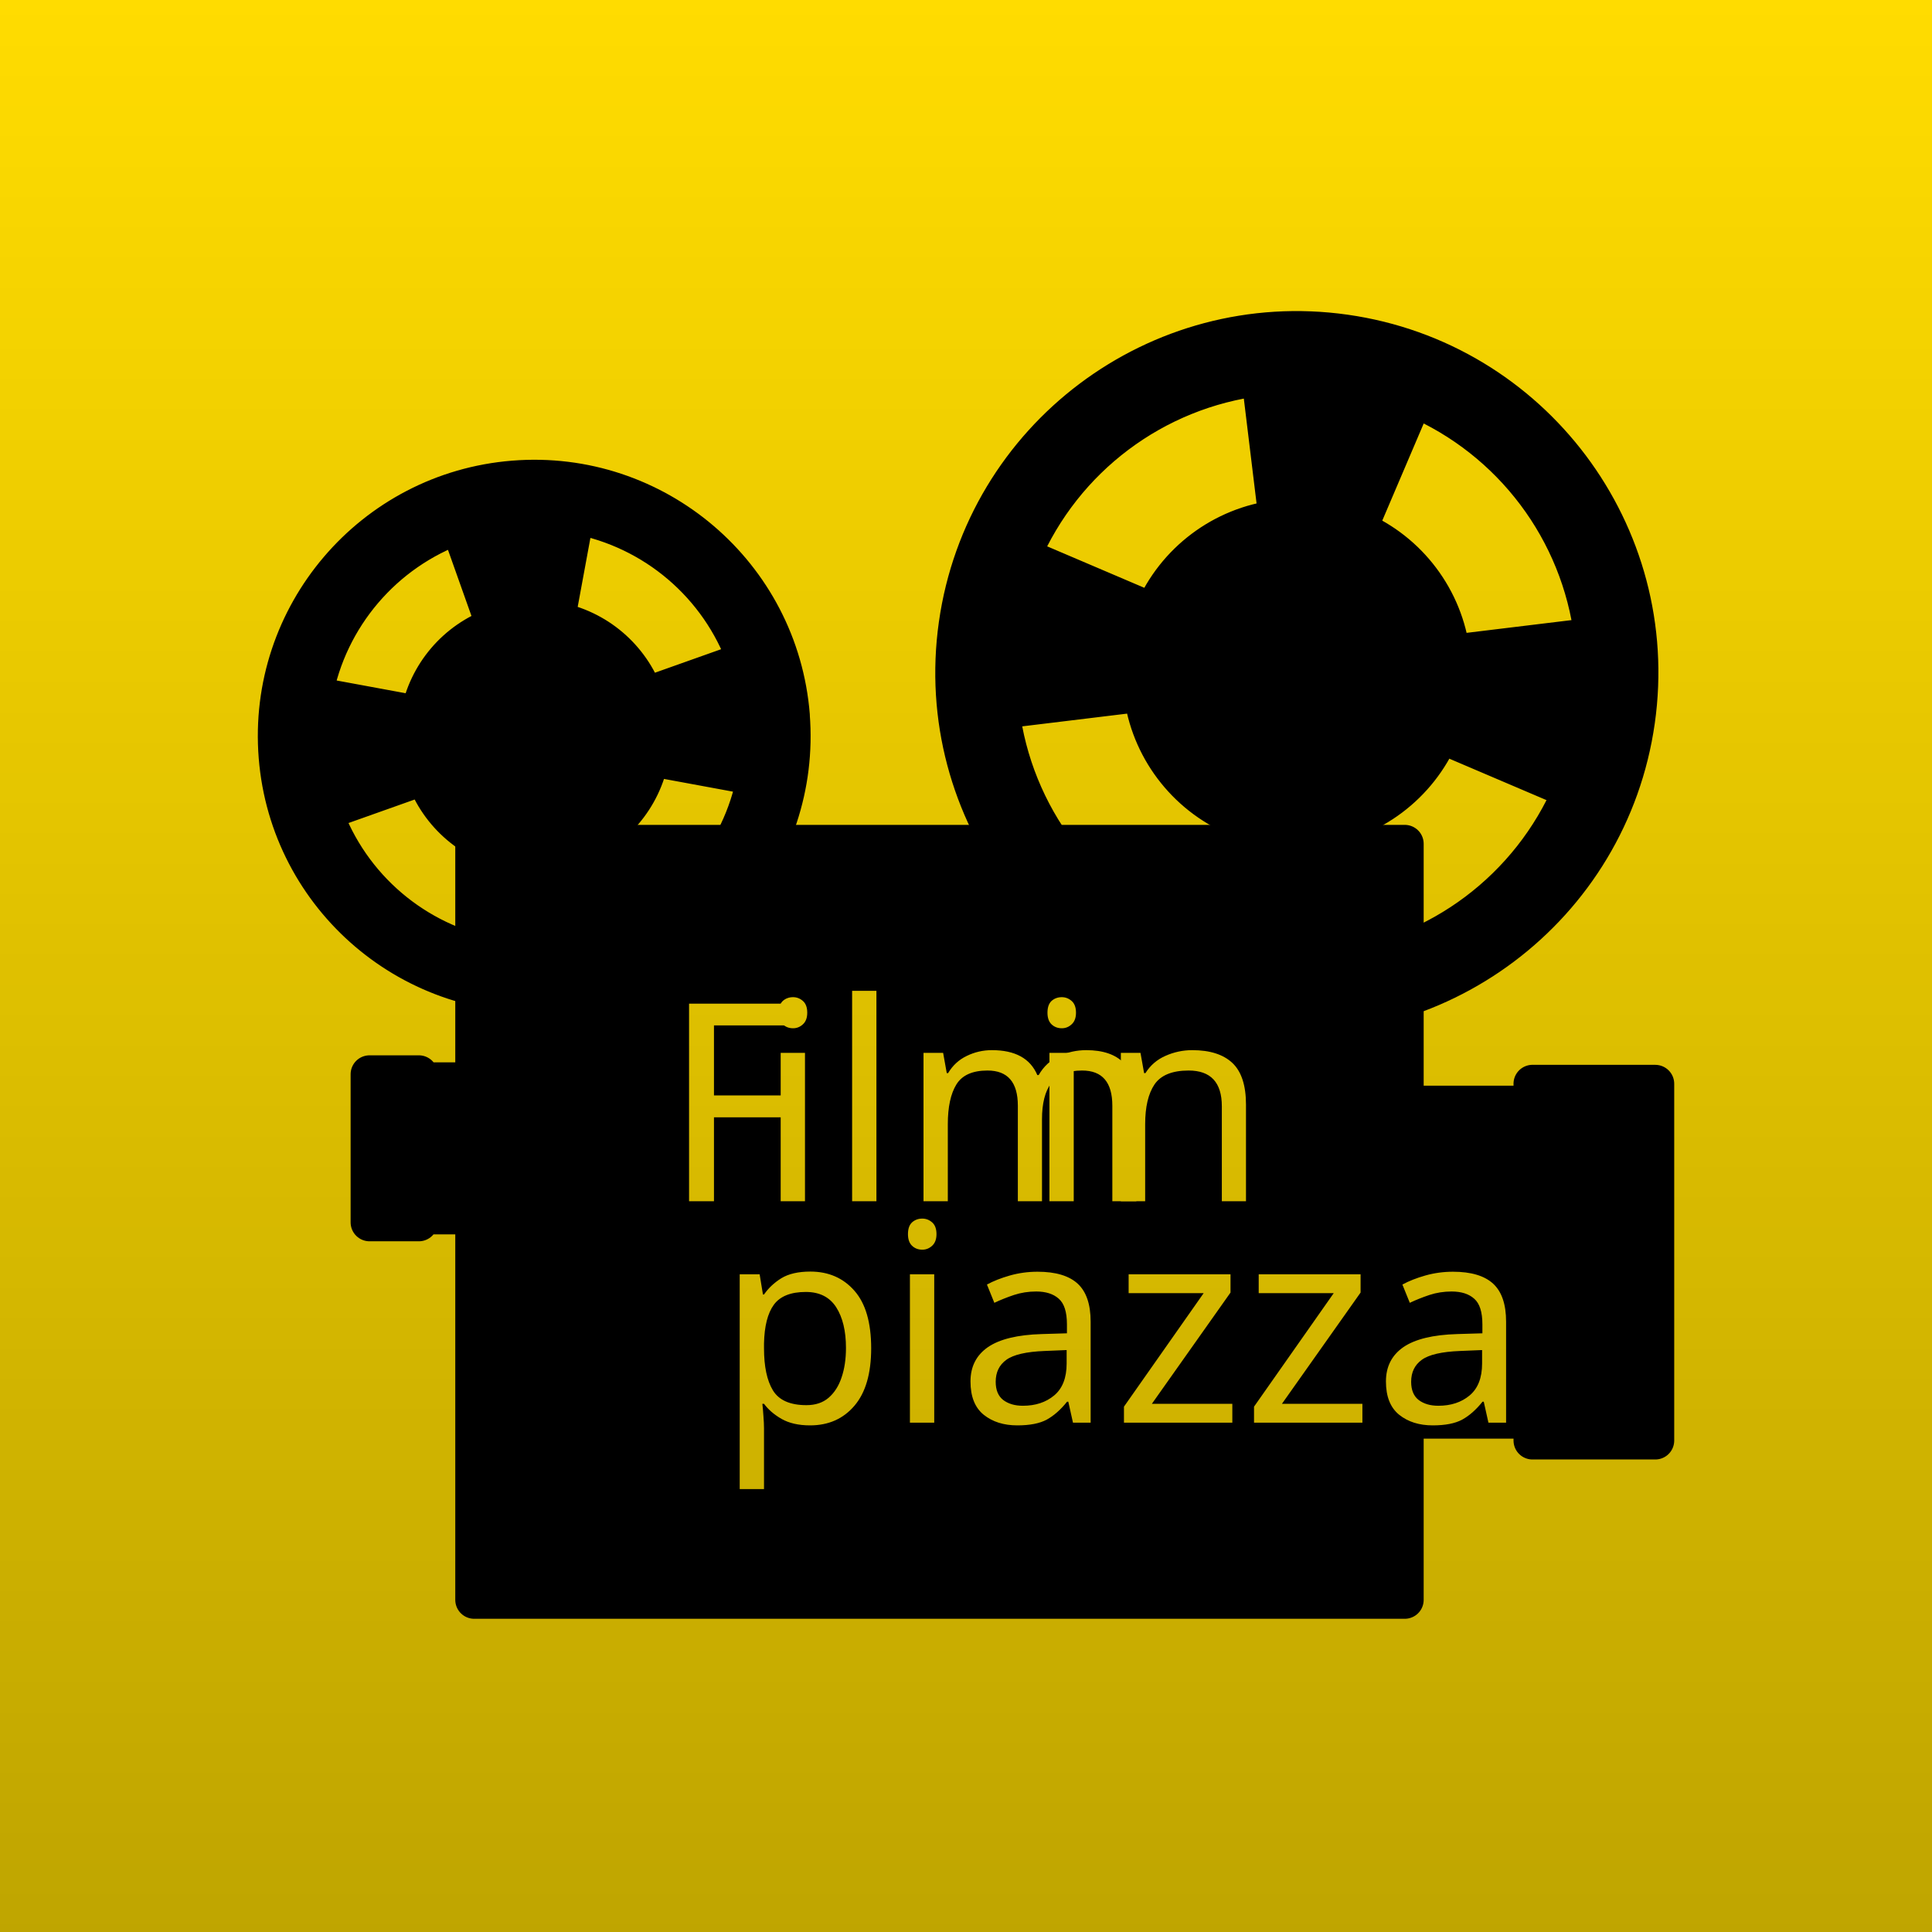
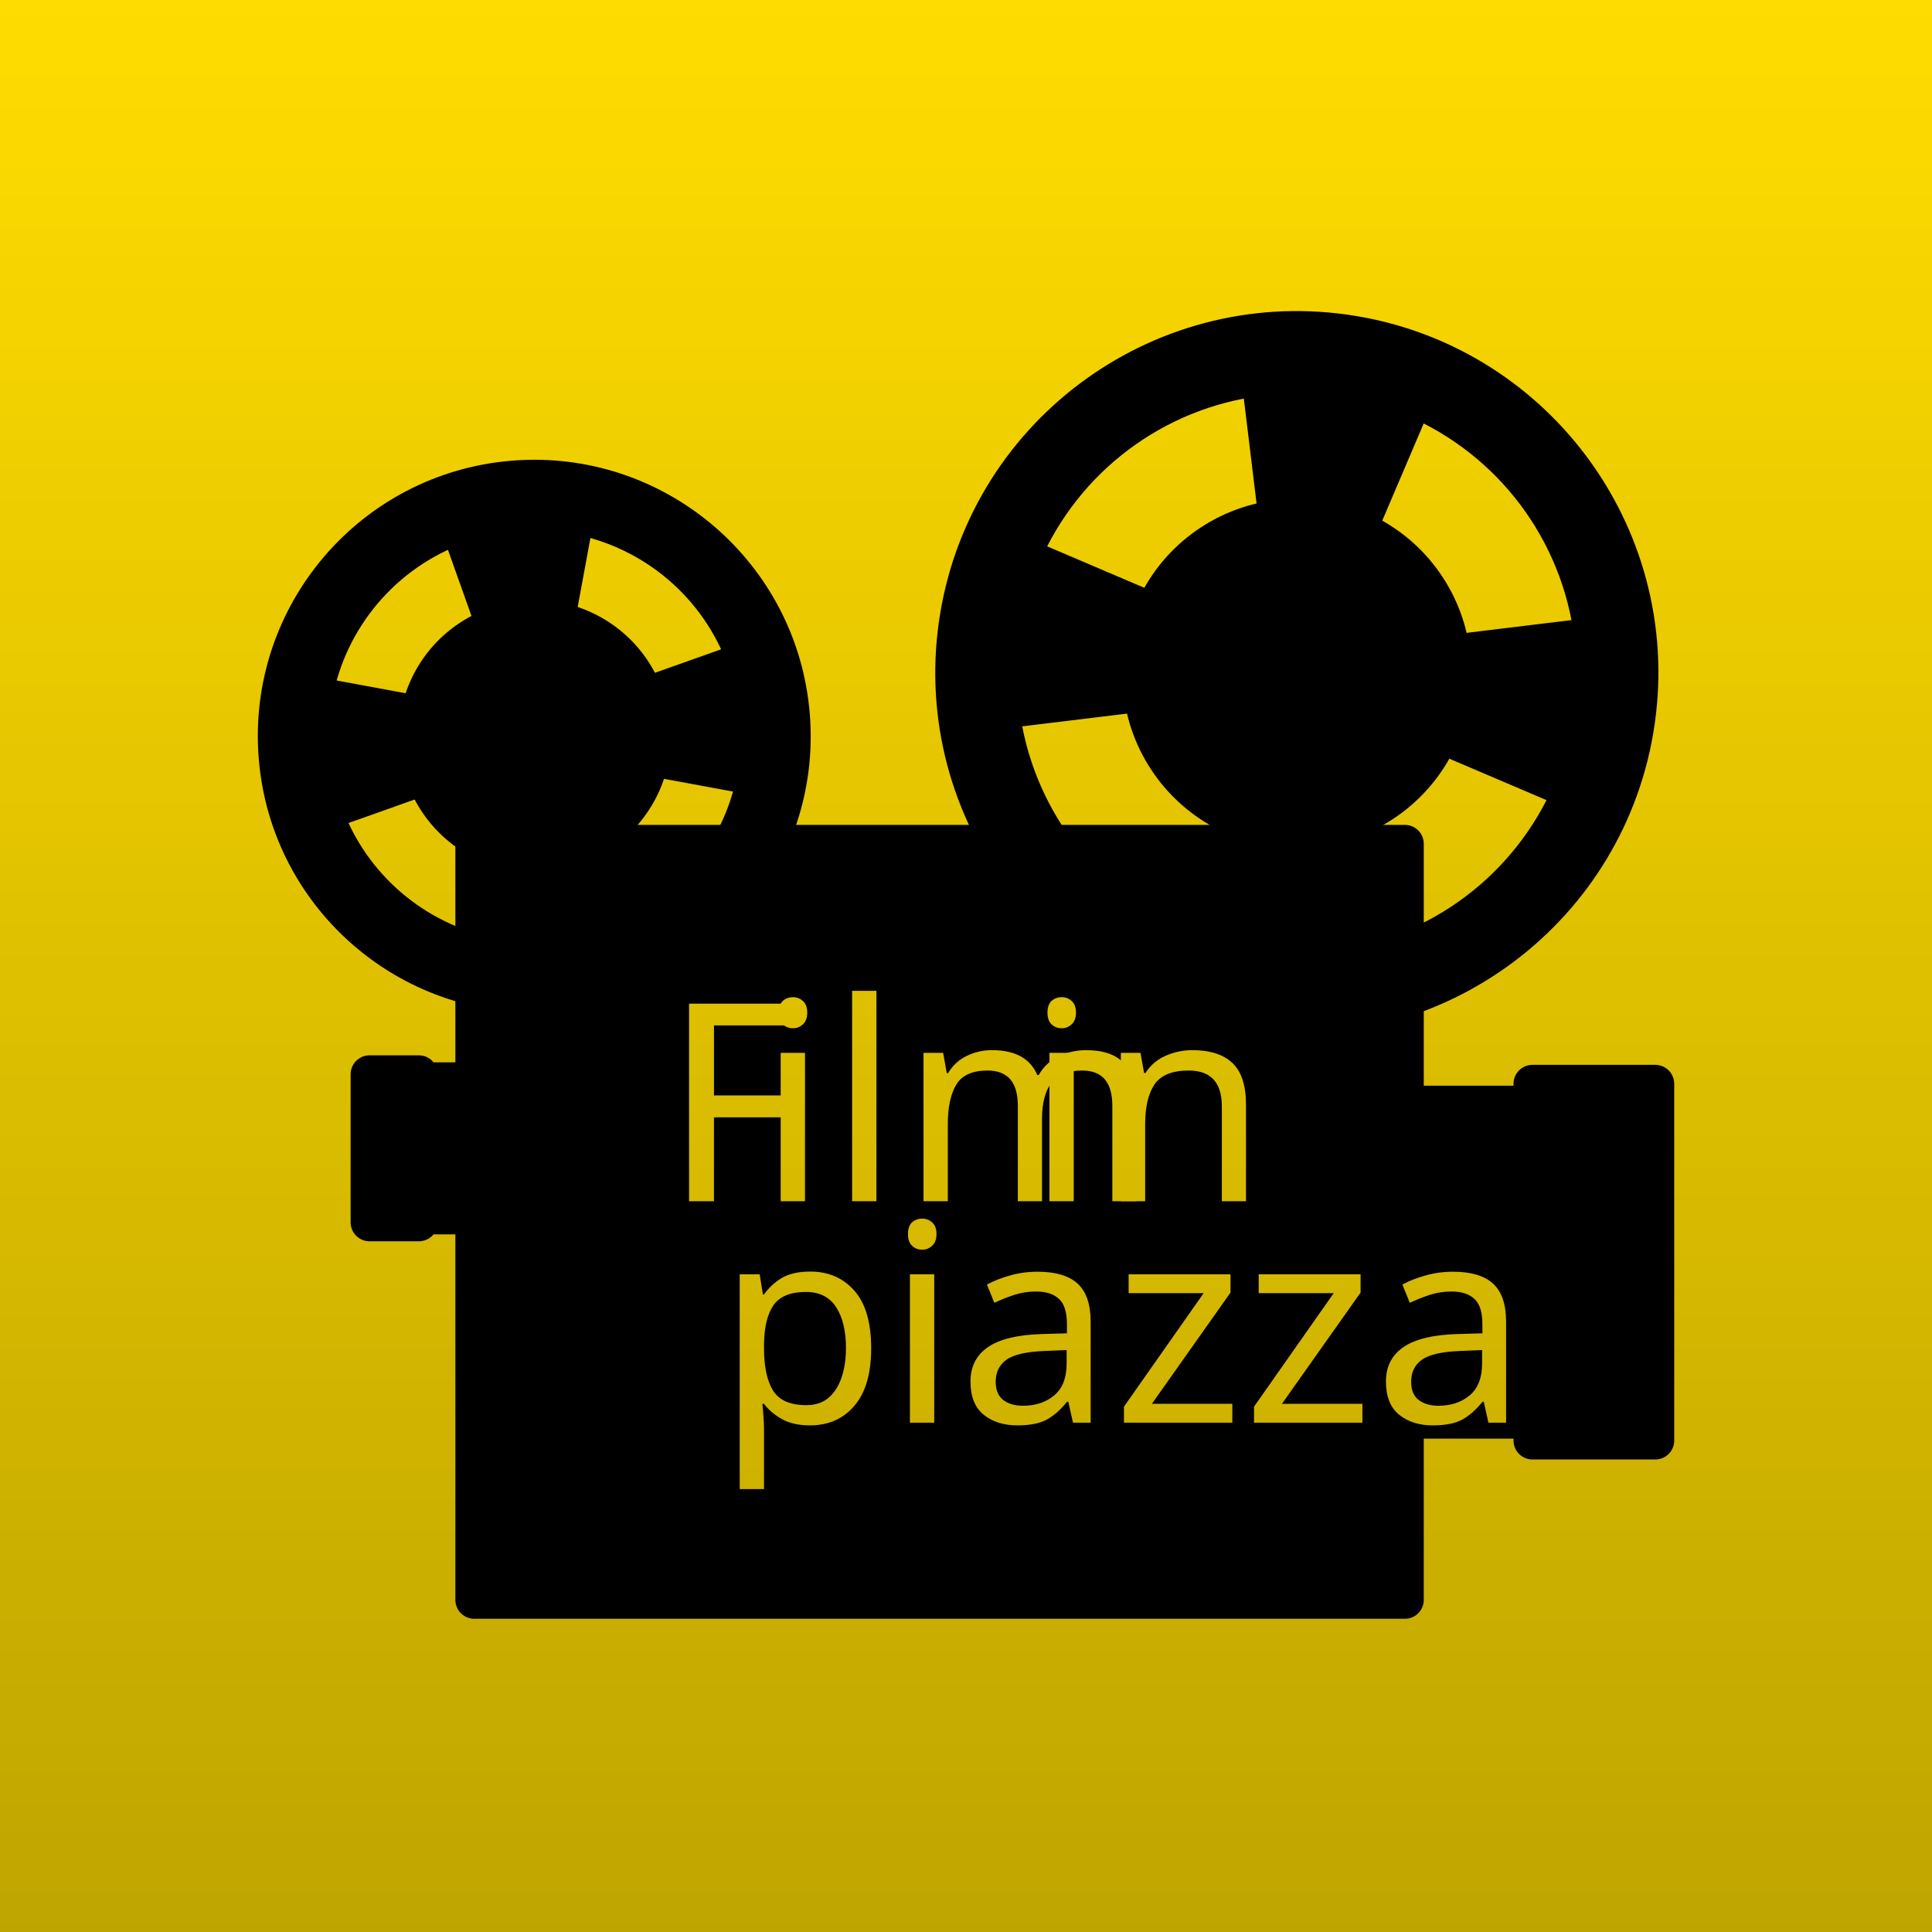
<svg xmlns="http://www.w3.org/2000/svg" width="100%" height="100%" viewBox="0 0 200 200" fill-rule="evenodd" stroke-linejoin="round">
-   <style>.B{fill:#ffdc00}.C{fill-rule:nonzero}.D{font-family:AtlanticCruise, Atlantic Cruise}.E{font-size:28.653px}.F{stroke-width:3.92}</style>
-   <path d="M0 0h200v200H0z" class="B" />
-   <path d="M150.222 67.682a16.13 16.13 0 0 0-9.66-12.852l5.813-13.628a30.98 30.98 0 0 1 18.555 24.693l-14.708 1.787zm-12.184 32.697L136.25 85.67a16.13 16.13 0 0 0 12.852-9.66l13.628 5.813a30.98 30.98 0 0 1-24.693 18.555m-10.1-15.822l-5.813 13.628a30.98 30.98 0 0 1-18.556-24.693l14.71-1.787c.69 5.683 4.393 10.608 9.66 12.852zm2.523-45.546l1.787 14.708c-5.683.69-10.608 4.393-12.852 9.66l-13.628-5.814a30.98 30.98 0 0 1 24.693-18.554m8.77-4.494c-19.382-2.75-37.345 10.747-40.096 30.13s10.747 37.345 30.13 40.096 37.345-10.747 40.096-30.13-10.747-37.345-30.13-40.096" class="C" />
-   <path d="M150.222 67.682a16.13 16.13 0 0 0-9.66-12.852l5.813-13.628a30.98 30.98 0 0 1 18.555 24.693l-14.708 1.787zm-12.184 32.697L136.25 85.67a16.13 16.13 0 0 0 12.852-9.66l13.628 5.813a30.98 30.98 0 0 1-24.693 18.555zm-10.1-15.822l-5.813 13.628a30.98 30.98 0 0 1-18.556-24.693l14.71-1.787c.69 5.683 4.393 10.608 9.66 12.852zm2.523-45.546l1.787 14.708c-5.683.69-10.608 4.393-12.852 9.66l-13.628-5.814a30.98 30.98 0 0 1 24.693-18.554zm8.77-4.494c-19.382-2.75-37.345 10.747-40.096 30.13s10.747 37.345 30.13 40.096 37.345-10.747 40.096-30.13-10.747-37.345-30.13-40.096z" fill="none" stroke="#000" class="F" />
-   <path d="M63.2 98.063l-3.73-10.49a12.12 12.12 0 0 0 7.833-9.197l10.95 2.02c-1.496 8.128-7.265 14.9-15.052 17.67m-10.018-9.92l-2.02 10.95A23.28 23.28 0 0 1 33.484 84.04l10.5-3.73a12.12 12.12 0 0 0 9.198 7.833zm-5.65-33.82l3.73 10.5a12.12 12.12 0 0 0-7.834 9.198l-10.95-2.02c1.496-8.128 7.265-14.9 15.052-17.67m12.042-1.01a23.28 23.28 0 0 1 17.668 15.052l-10.5 3.73a12.12 12.12 0 0 0-9.198-7.834l2.02-10.95zM81.876 74.08c-1.173-14.664-14.026-25.614-28.7-24.44s-25.614 14.025-24.44 28.69 14.025 25.614 28.69 24.442 25.614-14.026 24.442-28.7" class="C" />
-   <g stroke="#000" class="F">
-     <path d="M63.2 98.063l-3.73-10.49a12.12 12.12 0 0 0 7.833-9.197l10.95 2.02c-1.496 8.128-7.265 14.9-15.052 17.67zm-10.018-9.92l-2.02 10.95A23.28 23.28 0 0 1 33.484 84.04l10.5-3.73a12.12 12.12 0 0 0 9.198 7.833zm-5.65-33.82l3.73 10.5a12.12 12.12 0 0 0-7.834 9.198l-10.95-2.02c1.496-8.128 7.265-14.9 15.052-17.67zm12.042-1.01a23.28 23.28 0 0 1 17.668 15.052l-10.5 3.73a12.12 12.12 0 0 0-9.198-7.834l2.02-10.95zM81.876 74.08c-1.173-14.664-14.026-25.614-28.7-24.44s-25.614 14.025-24.44 28.69 14.025 25.614 28.69 24.442 25.614-14.026 24.442-28.7z" fill="none" />
-     <path d="M49.09 87.35h96.328v78.266H49.09V87.35zm109.33 59.616h-12.3V114.35h12.3v32.616zM48.134 125.82H42.43v-13.886h5.703v13.886zm-4.686-.178h4.935m-5.024-14.436h-5.103v15.332h5.103v-15.332zm5.024.896h-4.935m114.97 34.865h-12.3m12.52-34.775h12.716v36.933H158.64V112.19zm-12.52 2.16h12.3" stroke-linecap="round" class="C" />
+   <style>.F{fill:#ffdc00}.G{fill-rule:nonzero}.H{font-family:AtlanticCruise,Atlantic Cruise}.I{font-size:28.653px}.J{stroke-width:3.92}</style>
+   <path d="M0 0h200v200H0z" class="F" />
+   <path d="M150.222 67.682a16.13 16.13 0 0 0-9.66-12.852l5.813-13.628a30.98 30.98 0 0 1 18.555 24.693l-14.708 1.787zm-12.184 32.697l-1.788-14.71a16.13 16.13 0 0 0 12.852-9.66l13.628 5.813a30.98 30.98 0 0 1-24.693 18.555m-10.1-15.822l-5.813 13.628a30.98 30.98 0 0 1-18.556-24.693l14.7-1.787c.7 5.683 4.393 10.608 9.66 12.852zM130.46 39l1.787 14.708c-5.683.7-10.608 4.393-12.852 9.66l-13.628-5.814A30.98 30.98 0 0 1 130.46 39.01m8.77-4.494c-19.382-2.75-37.345 10.747-40.096 30.13s10.747 37.345 30.13 40.096 37.345-10.747 40.096-30.13-10.747-37.345-30.13-40.096" class="G" />
+   <path d="M150.222 67.682a16.13 16.13 0 0 0-9.66-12.852l5.813-13.628a30.98 30.98 0 0 1 18.555 24.693l-14.708 1.787zm-12.184 32.697l-1.788-14.71a16.13 16.13 0 0 0 12.852-9.66l13.628 5.813a30.98 30.98 0 0 1-24.693 18.555zm-10.1-15.822l-5.813 13.628a30.98 30.98 0 0 1-18.556-24.693l14.7-1.787c.7 5.683 4.393 10.608 9.66 12.852zm2.523-45.546l1.787 14.708c-5.683.7-10.608 4.393-12.852 9.66l-13.628-5.814a30.98 30.98 0 0 1 24.693-18.554zm8.77-4.494c-19.382-2.75-37.345 10.747-40.096 30.13s10.747 37.345 30.13 40.096 37.345-10.747 40.096-30.13-10.747-37.345-30.13-40.096z" fill="none" stroke="#000" class="J" />
+   <path d="M63.2 98.063l-3.73-10.5a12.12 12.12 0 0 0 7.833-9.197l10.95 2.02c-1.496 8.128-7.265 14.9-15.052 17.67m-10.018-9.92l-2.02 10.95A23.28 23.28 0 0 1 33.484 84.04l10.5-3.73a12.12 12.12 0 0 0 9.198 7.833zm-5.65-33.82l3.73 10.5a12.12 12.12 0 0 0-7.834 9.198l-10.95-2.02c1.496-8.128 7.265-14.9 15.052-17.67m12.042-1a23.28 23.28 0 0 1 17.668 15.052l-10.5 3.73a12.12 12.12 0 0 0-9.198-7.834l2.02-10.95zM81.876 74.08c-1.173-14.664-14.026-25.614-28.7-24.44s-25.614 14.025-24.44 28.7 14.025 25.614 28.7 24.442 25.614-14.026 24.442-28.7" class="G" />
+   <g stroke="#000" class="J">
+     <path d="M63.2 98.063l-3.73-10.5a12.12 12.12 0 0 0 7.833-9.197l10.95 2.02c-1.496 8.128-7.265 14.9-15.052 17.67zm-10.018-9.92l-2.02 10.95A23.28 23.28 0 0 1 33.484 84.04l10.5-3.73a12.12 12.12 0 0 0 9.198 7.833zm-5.65-33.82l3.73 10.5a12.12 12.12 0 0 0-7.834 9.198L32.478 72c1.496-8.128 7.265-14.9 15.052-17.67zm12.042-1a23.28 23.28 0 0 1 17.668 15.052l-10.5 3.73a12.12 12.12 0 0 0-9.198-7.834l2.02-10.95zM81.876 74.08c-1.173-14.664-14.026-25.614-28.7-24.44s-25.614 14.025-24.44 28.7 14.025 25.614 28.7 24.442 25.614-14.026 24.442-28.7z" fill="none" />
+     <path d="M49.1 87.35h96.328v78.266H49.1V87.35zm109.33 59.616h-12.3V114.35h12.3v32.616zM48.134 125.82H42.43v-13.886h5.703v13.886zm-4.686-.178h4.935m-5.024-14.436h-5.103v15.332h5.103v-15.332zm5.024.896h-4.935m114.97 34.865h-12.3m12.52-34.775h12.716v36.933H158.64V112.2zm-12.52 2.16h12.3" stroke-linecap="round" class="G" />
  </g>
-   <text x="68.55" y="124.352" class="B D E">F</text>
-   <text x="78.378" y="124.352" class="B D E">ilm<tspan x="106.2 111.473" y="124.352 124.352"> i</tspan>n</text>
-   <text x="74.138" y="147.274" class="B D E">piazza</text>
+   <text x="68.55" y="124.352" class="F H I">F</text>
+   <text x="78.378" y="124.352" class="F H I">ilm<tspan x="106.2 111.473" y="124.352 124.352"> i</tspan>n</text>
+   <text x="74.138" y="147.274" class="F H I">piazza</text>
  <path d="M0 0v200h200V0H0z" fill="url(#A)" />
  <defs>
    <linearGradient id="A" x1="100" y1="200" x2="100" y2="0" gradientUnits="userSpaceOnUse">
      <stop offset="0" stop-opacity=".25" />
      <stop offset="1" stop-opacity="0" />
    </linearGradient>
  </defs>
</svg>
